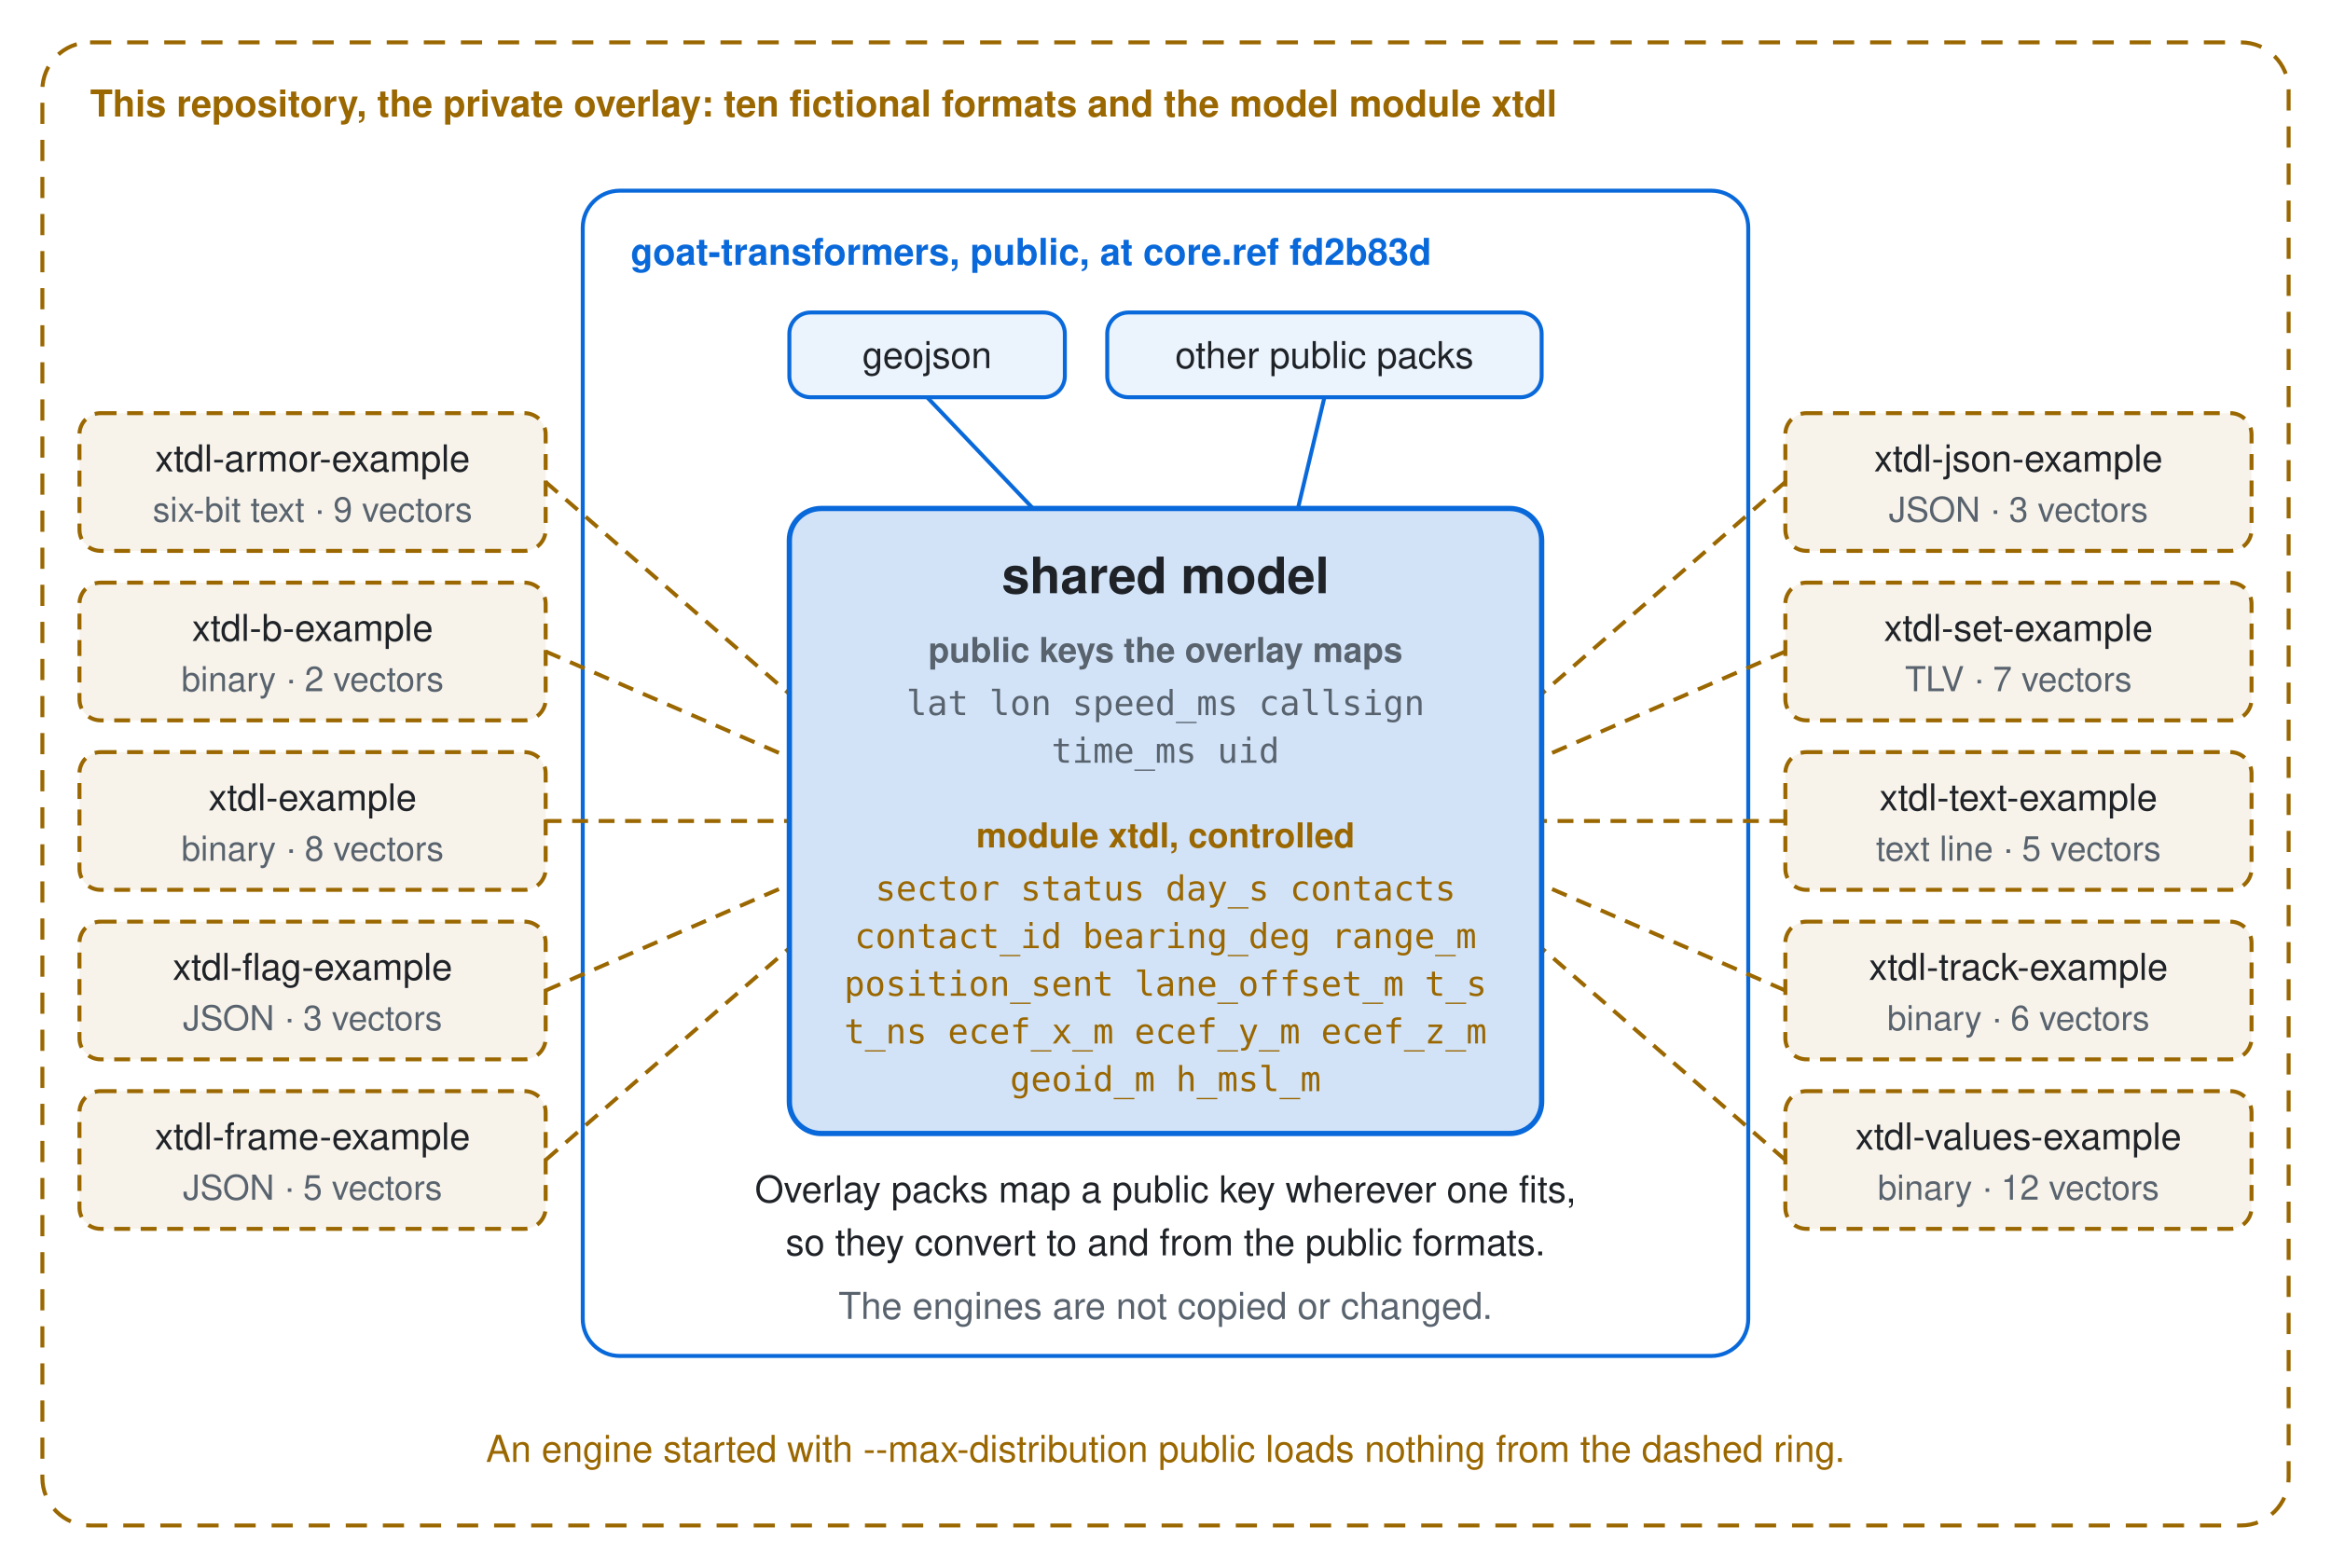
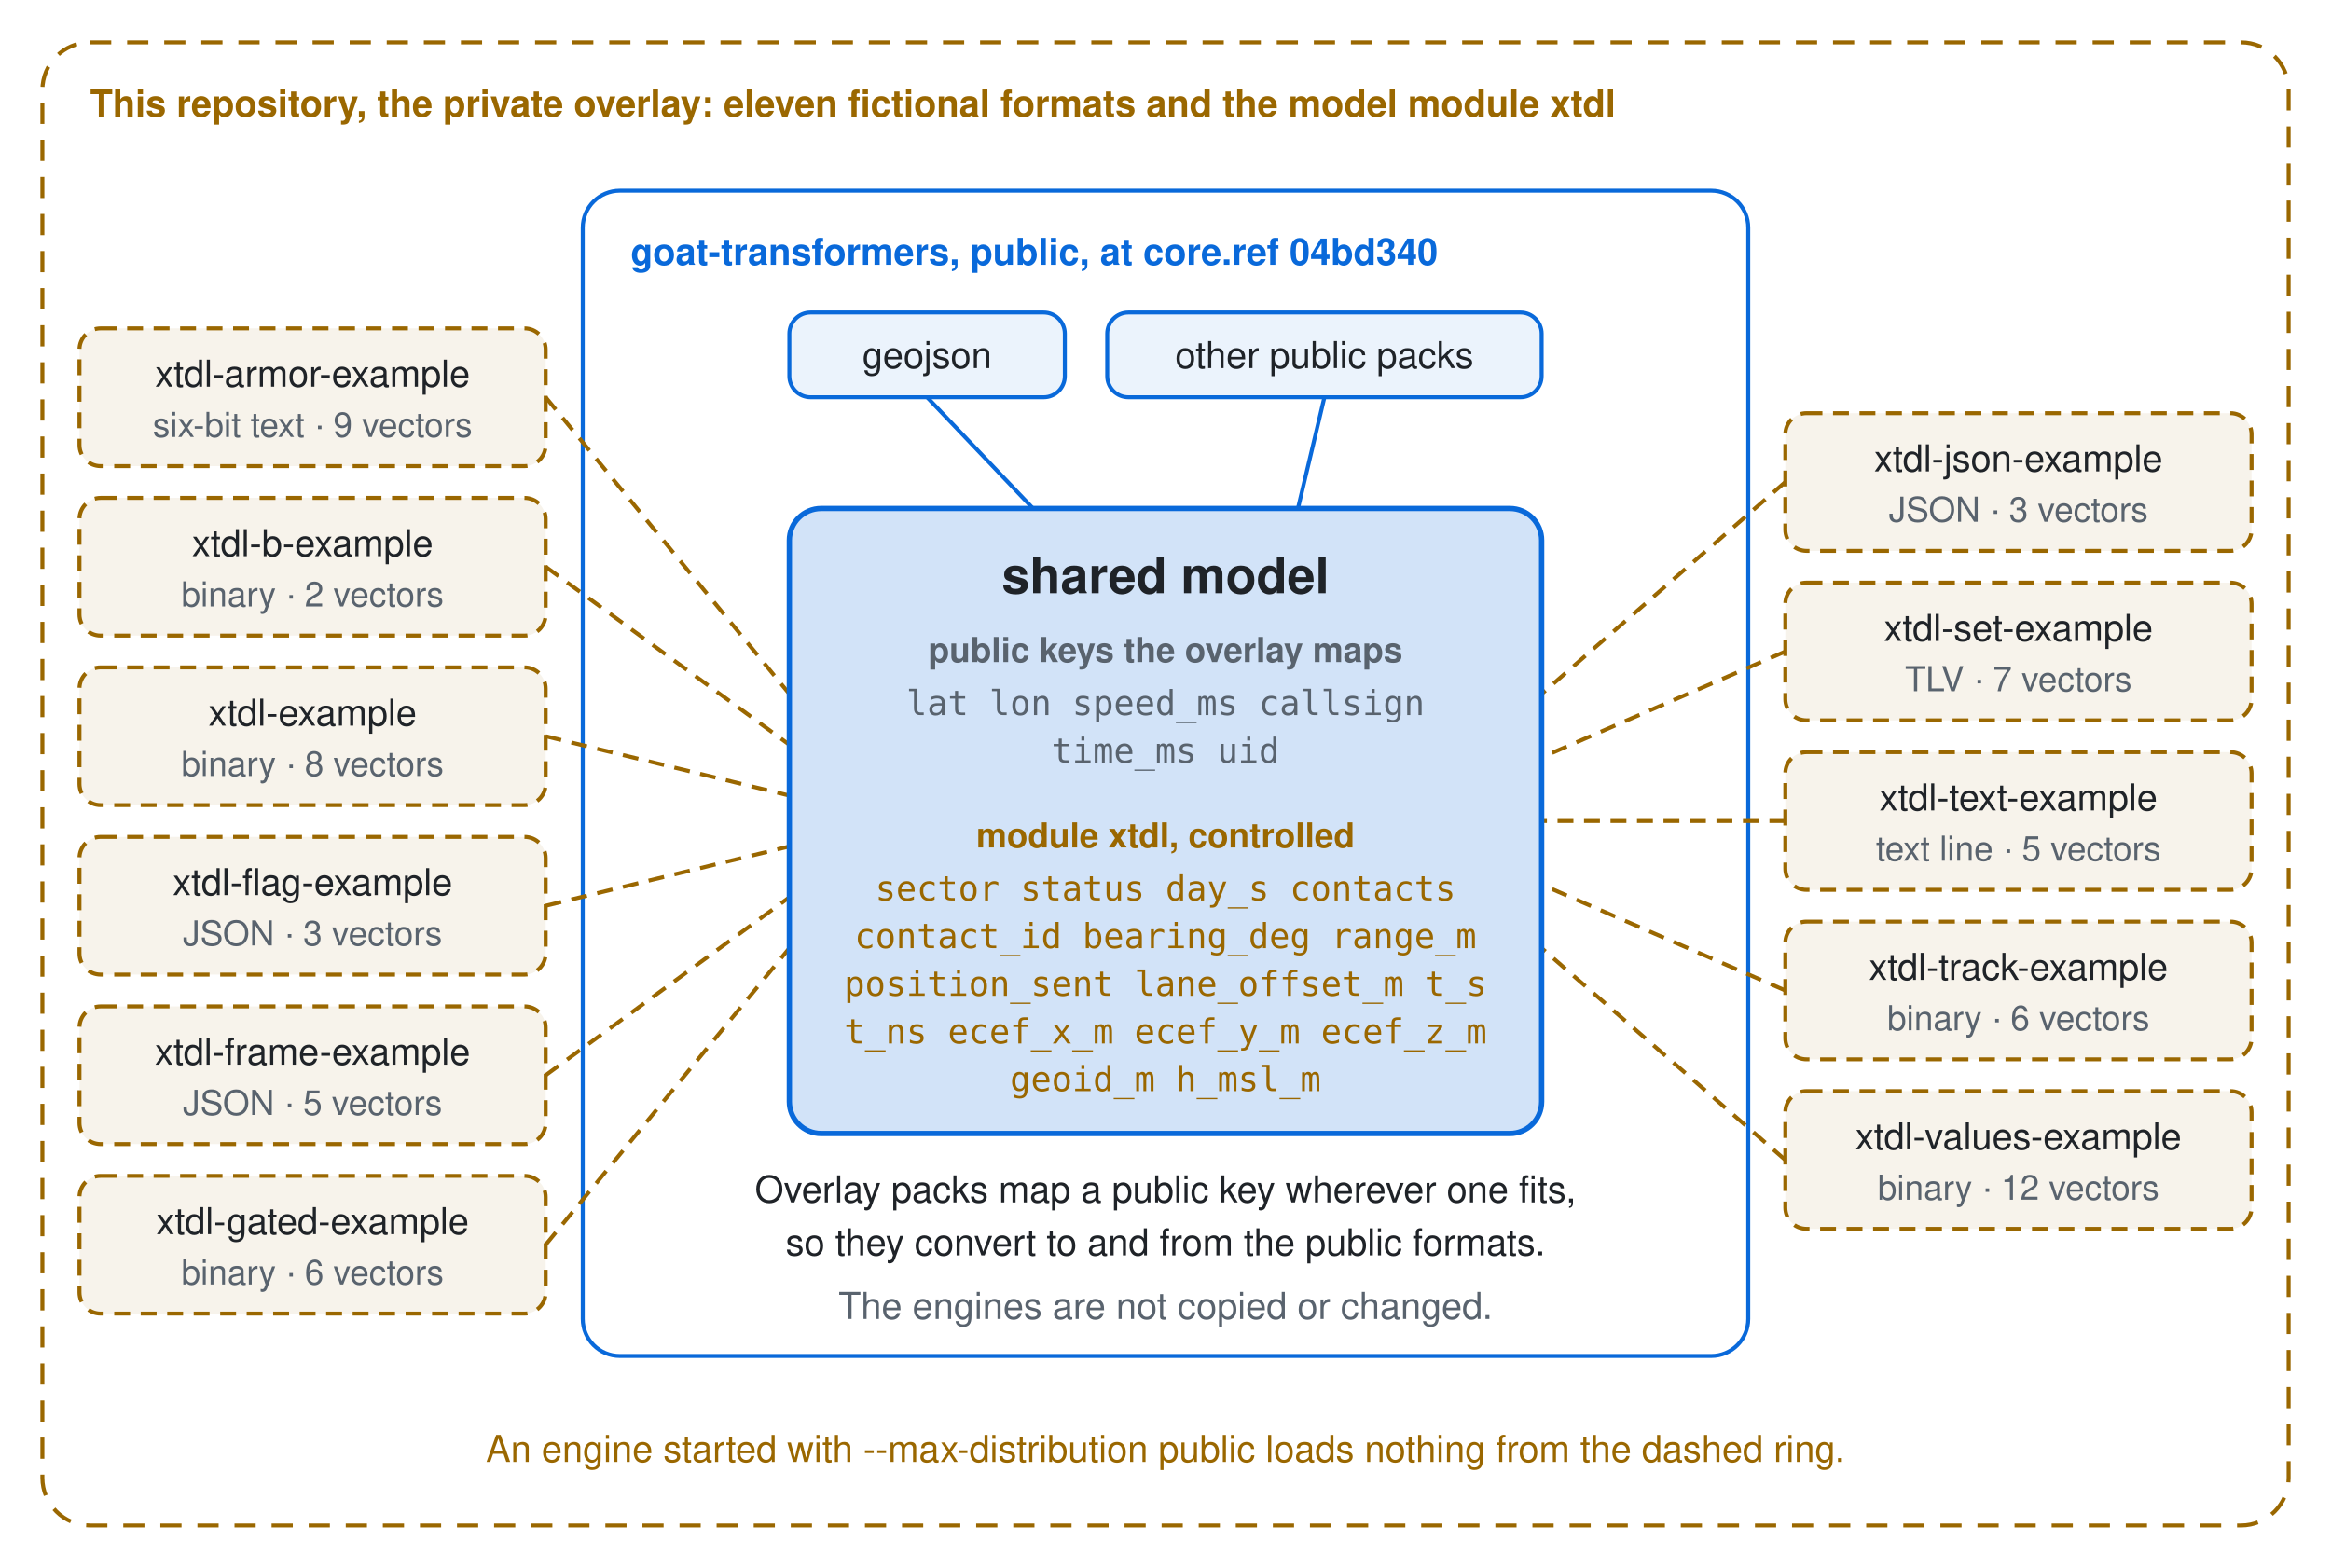
<svg xmlns="http://www.w3.org/2000/svg" viewBox="0 0 880 592" width="880" height="592" role="img" aria-labelledby="t d">
  <style>
  .ink{fill:#1f2328} .quiet{fill:#59636e} .pub{fill:#0969da} .ovl{fill:#9a6700}
  .t{font-family:-apple-system,BlinkMacSystemFont,"Segoe UI",Helvetica,Arial,sans-serif}
  .m{font-family:ui-monospace,SFMono-Regular,Menlo,Consolas,monospace}
  .box{fill:#0969da;fill-opacity:.08;stroke:#0969da;stroke-width:1.5}
  .hub{fill:#0969da;fill-opacity:.18;stroke:#0969da;stroke-width:2}
  .obox{fill:#9a6700;fill-opacity:.08;stroke:#9a6700;stroke-width:1.5;stroke-dasharray:6 4}
  .ring{fill:none;stroke:#0969da;stroke-width:1.5}
  .oring{fill:none;stroke:#9a6700;stroke-width:1.5;stroke-dasharray:8 6}
  .ln{stroke:#0969da;stroke-width:1.5;fill:none}
  .oln{stroke:#9a6700;stroke-width:1.5;fill:none;stroke-dasharray:6 4}
</style>
  <rect x="16" y="16" width="848" height="560" rx="18" class="oring" />
-   <text x="34" y="44" class="t ovl" font-size="14" text-anchor="start" font-weight="600">This repository, the private overlay: ten fictional formats and the model module xtdl</text>
+   <text x="34" y="44" class="t ovl" font-size="14" text-anchor="start" font-weight="600">This repository, the private overlay: eleven fictional formats and the model module xtdl</text>
  <rect x="220" y="72" width="440" height="440" rx="14" class="ring" />
-   <text x="238" y="100" class="t pub" font-size="14" text-anchor="start" font-weight="600">goat-transformers, public, at core.ref fd2b83d</text>
+   <text x="238" y="100" class="t pub" font-size="14" text-anchor="start" font-weight="600">goat-transformers, public, at core.ref 04bd340</text>
  <path d="M350 150 L390 192" class="ln" />
  <path d="M500 150 L490 192" class="ln" />
  <rect x="298" y="118" width="104" height="32" rx="8" class="box" />
  <text x="350" y="139" class="t ink" font-size="14" text-anchor="middle">geojson</text>
  <rect x="418" y="118" width="164" height="32" rx="8" class="box" />
  <text x="500" y="139" class="t ink" font-size="14" text-anchor="middle">other public packs</text>
-   <path d="M206 182 L298 262" class="oln" />
-   <path d="M206 246 L298 286" class="oln" />
-   <path d="M206 310 L298 310" class="oln" />
-   <path d="M206 374 L298 334" class="oln" />
-   <path d="M206 438 L298 358" class="oln" />
+   <path d="M206 150 L298 262" class="oln" />
+   <path d="M206 214 L298 281.2" class="oln" />
+   <path d="M206 278 L298 300.4" class="oln" />
+   <path d="M206 342 L298 319.6" class="oln" />
+   <path d="M206 406 L298 338.8" class="oln" />
+   <path d="M206 470 L298 358" class="oln" />
  <path d="M674 182 L582 262" class="oln" />
  <path d="M674 246 L582 286" class="oln" />
  <path d="M674 310 L582 310" class="oln" />
  <path d="M674 374 L582 334" class="oln" />
  <path d="M674 438 L582 358" class="oln" />
-   <rect x="30" y="156" width="176" height="52" rx="8" class="obox" />
-   <text x="118" y="178" class="t ink" font-size="14" text-anchor="middle">xtdl-armor-example</text>
-   <text x="118" y="197" class="t quiet" font-size="13" text-anchor="middle">six-bit text · 9 vectors</text>
-   <rect x="30" y="220" width="176" height="52" rx="8" class="obox" />
-   <text x="118" y="242" class="t ink" font-size="14" text-anchor="middle">xtdl-b-example</text>
-   <text x="118" y="261" class="t quiet" font-size="13" text-anchor="middle">binary · 2 vectors</text>
-   <rect x="30" y="284" width="176" height="52" rx="8" class="obox" />
-   <text x="118" y="306" class="t ink" font-size="14" text-anchor="middle">xtdl-example</text>
-   <text x="118" y="325" class="t quiet" font-size="13" text-anchor="middle">binary · 8 vectors</text>
-   <rect x="30" y="348" width="176" height="52" rx="8" class="obox" />
-   <text x="118" y="370" class="t ink" font-size="14" text-anchor="middle">xtdl-flag-example</text>
-   <text x="118" y="389" class="t quiet" font-size="13" text-anchor="middle">JSON · 3 vectors</text>
-   <rect x="30" y="412" width="176" height="52" rx="8" class="obox" />
-   <text x="118" y="434" class="t ink" font-size="14" text-anchor="middle">xtdl-frame-example</text>
-   <text x="118" y="453" class="t quiet" font-size="13" text-anchor="middle">JSON · 5 vectors</text>
+   <rect x="30" y="124" width="176" height="52" rx="8" class="obox" />
+   <text x="118" y="146" class="t ink" font-size="14" text-anchor="middle">xtdl-armor-example</text>
+   <text x="118" y="165" class="t quiet" font-size="13" text-anchor="middle">six-bit text · 9 vectors</text>
+   <rect x="30" y="188" width="176" height="52" rx="8" class="obox" />
+   <text x="118" y="210" class="t ink" font-size="14" text-anchor="middle">xtdl-b-example</text>
+   <text x="118" y="229" class="t quiet" font-size="13" text-anchor="middle">binary · 2 vectors</text>
+   <rect x="30" y="252" width="176" height="52" rx="8" class="obox" />
+   <text x="118" y="274" class="t ink" font-size="14" text-anchor="middle">xtdl-example</text>
+   <text x="118" y="293" class="t quiet" font-size="13" text-anchor="middle">binary · 8 vectors</text>
+   <rect x="30" y="316" width="176" height="52" rx="8" class="obox" />
+   <text x="118" y="338" class="t ink" font-size="14" text-anchor="middle">xtdl-flag-example</text>
+   <text x="118" y="357" class="t quiet" font-size="13" text-anchor="middle">JSON · 3 vectors</text>
+   <rect x="30" y="380" width="176" height="52" rx="8" class="obox" />
+   <text x="118" y="402" class="t ink" font-size="14" text-anchor="middle">xtdl-frame-example</text>
+   <text x="118" y="421" class="t quiet" font-size="13" text-anchor="middle">JSON · 5 vectors</text>
+   <rect x="30" y="444" width="176" height="52" rx="8" class="obox" />
+   <text x="118" y="466" class="t ink" font-size="14" text-anchor="middle">xtdl-gated-example</text>
+   <text x="118" y="485" class="t quiet" font-size="13" text-anchor="middle">binary · 6 vectors</text>
  <rect x="674" y="156" width="176" height="52" rx="8" class="obox" />
  <text x="762" y="178" class="t ink" font-size="14" text-anchor="middle">xtdl-json-example</text>
  <text x="762" y="197" class="t quiet" font-size="13" text-anchor="middle">JSON · 3 vectors</text>
  <rect x="674" y="220" width="176" height="52" rx="8" class="obox" />
  <text x="762" y="242" class="t ink" font-size="14" text-anchor="middle">xtdl-set-example</text>
  <text x="762" y="261" class="t quiet" font-size="13" text-anchor="middle">TLV · 7 vectors</text>
  <rect x="674" y="284" width="176" height="52" rx="8" class="obox" />
  <text x="762" y="306" class="t ink" font-size="14" text-anchor="middle">xtdl-text-example</text>
  <text x="762" y="325" class="t quiet" font-size="13" text-anchor="middle">text line · 5 vectors</text>
  <rect x="674" y="348" width="176" height="52" rx="8" class="obox" />
  <text x="762" y="370" class="t ink" font-size="14" text-anchor="middle">xtdl-track-example</text>
  <text x="762" y="389" class="t quiet" font-size="13" text-anchor="middle">binary · 6 vectors</text>
  <rect x="674" y="412" width="176" height="52" rx="8" class="obox" />
  <text x="762" y="434" class="t ink" font-size="14" text-anchor="middle">xtdl-values-example</text>
  <text x="762" y="453" class="t quiet" font-size="13" text-anchor="middle">binary · 12 vectors</text>
  <rect x="298" y="192" width="284" height="236" rx="12" class="hub" />
  <text x="440" y="224" class="t ink" font-size="19" text-anchor="middle" font-weight="600">shared model</text>
  <text x="440" y="250" class="t quiet" font-size="13" text-anchor="middle" font-weight="600">public keys the overlay maps</text>
  <text x="440" y="320" class="t ovl" font-size="13" text-anchor="middle" font-weight="600">module xtdl, controlled</text>
  <text x="440" y="270" class="m quiet" font-size="13" text-anchor="middle">lat lon speed_ms callsign</text>
  <text x="440" y="288" class="m quiet" font-size="13" text-anchor="middle">time_ms uid</text>
  <text x="440" y="340" class="m ovl" font-size="13" text-anchor="middle">sector status day_s contacts</text>
  <text x="440" y="358" class="m ovl" font-size="13" text-anchor="middle">contact_id bearing_deg range_m</text>
  <text x="440" y="376" class="m ovl" font-size="13" text-anchor="middle">position_sent lane_offset_m t_s</text>
  <text x="440" y="394" class="m ovl" font-size="13" text-anchor="middle">t_ns ecef_x_m ecef_y_m ecef_z_m</text>
  <text x="440" y="412" class="m ovl" font-size="13" text-anchor="middle">geoid_m h_msl_m</text>
  <text x="440" y="454" class="t ink" font-size="14" text-anchor="middle">Overlay packs map a public key wherever one fits,</text>
  <text x="440" y="474" class="t ink" font-size="14" text-anchor="middle">so they convert to and from the public formats.</text>
  <text x="440" y="498" class="t quiet" font-size="14" text-anchor="middle">The engines are not copied or changed.</text>
  <text x="440" y="552" class="t ovl" font-size="14" text-anchor="middle">An engine started with --max-distribution public loads nothing from the dashed ring.</text>
</svg>
